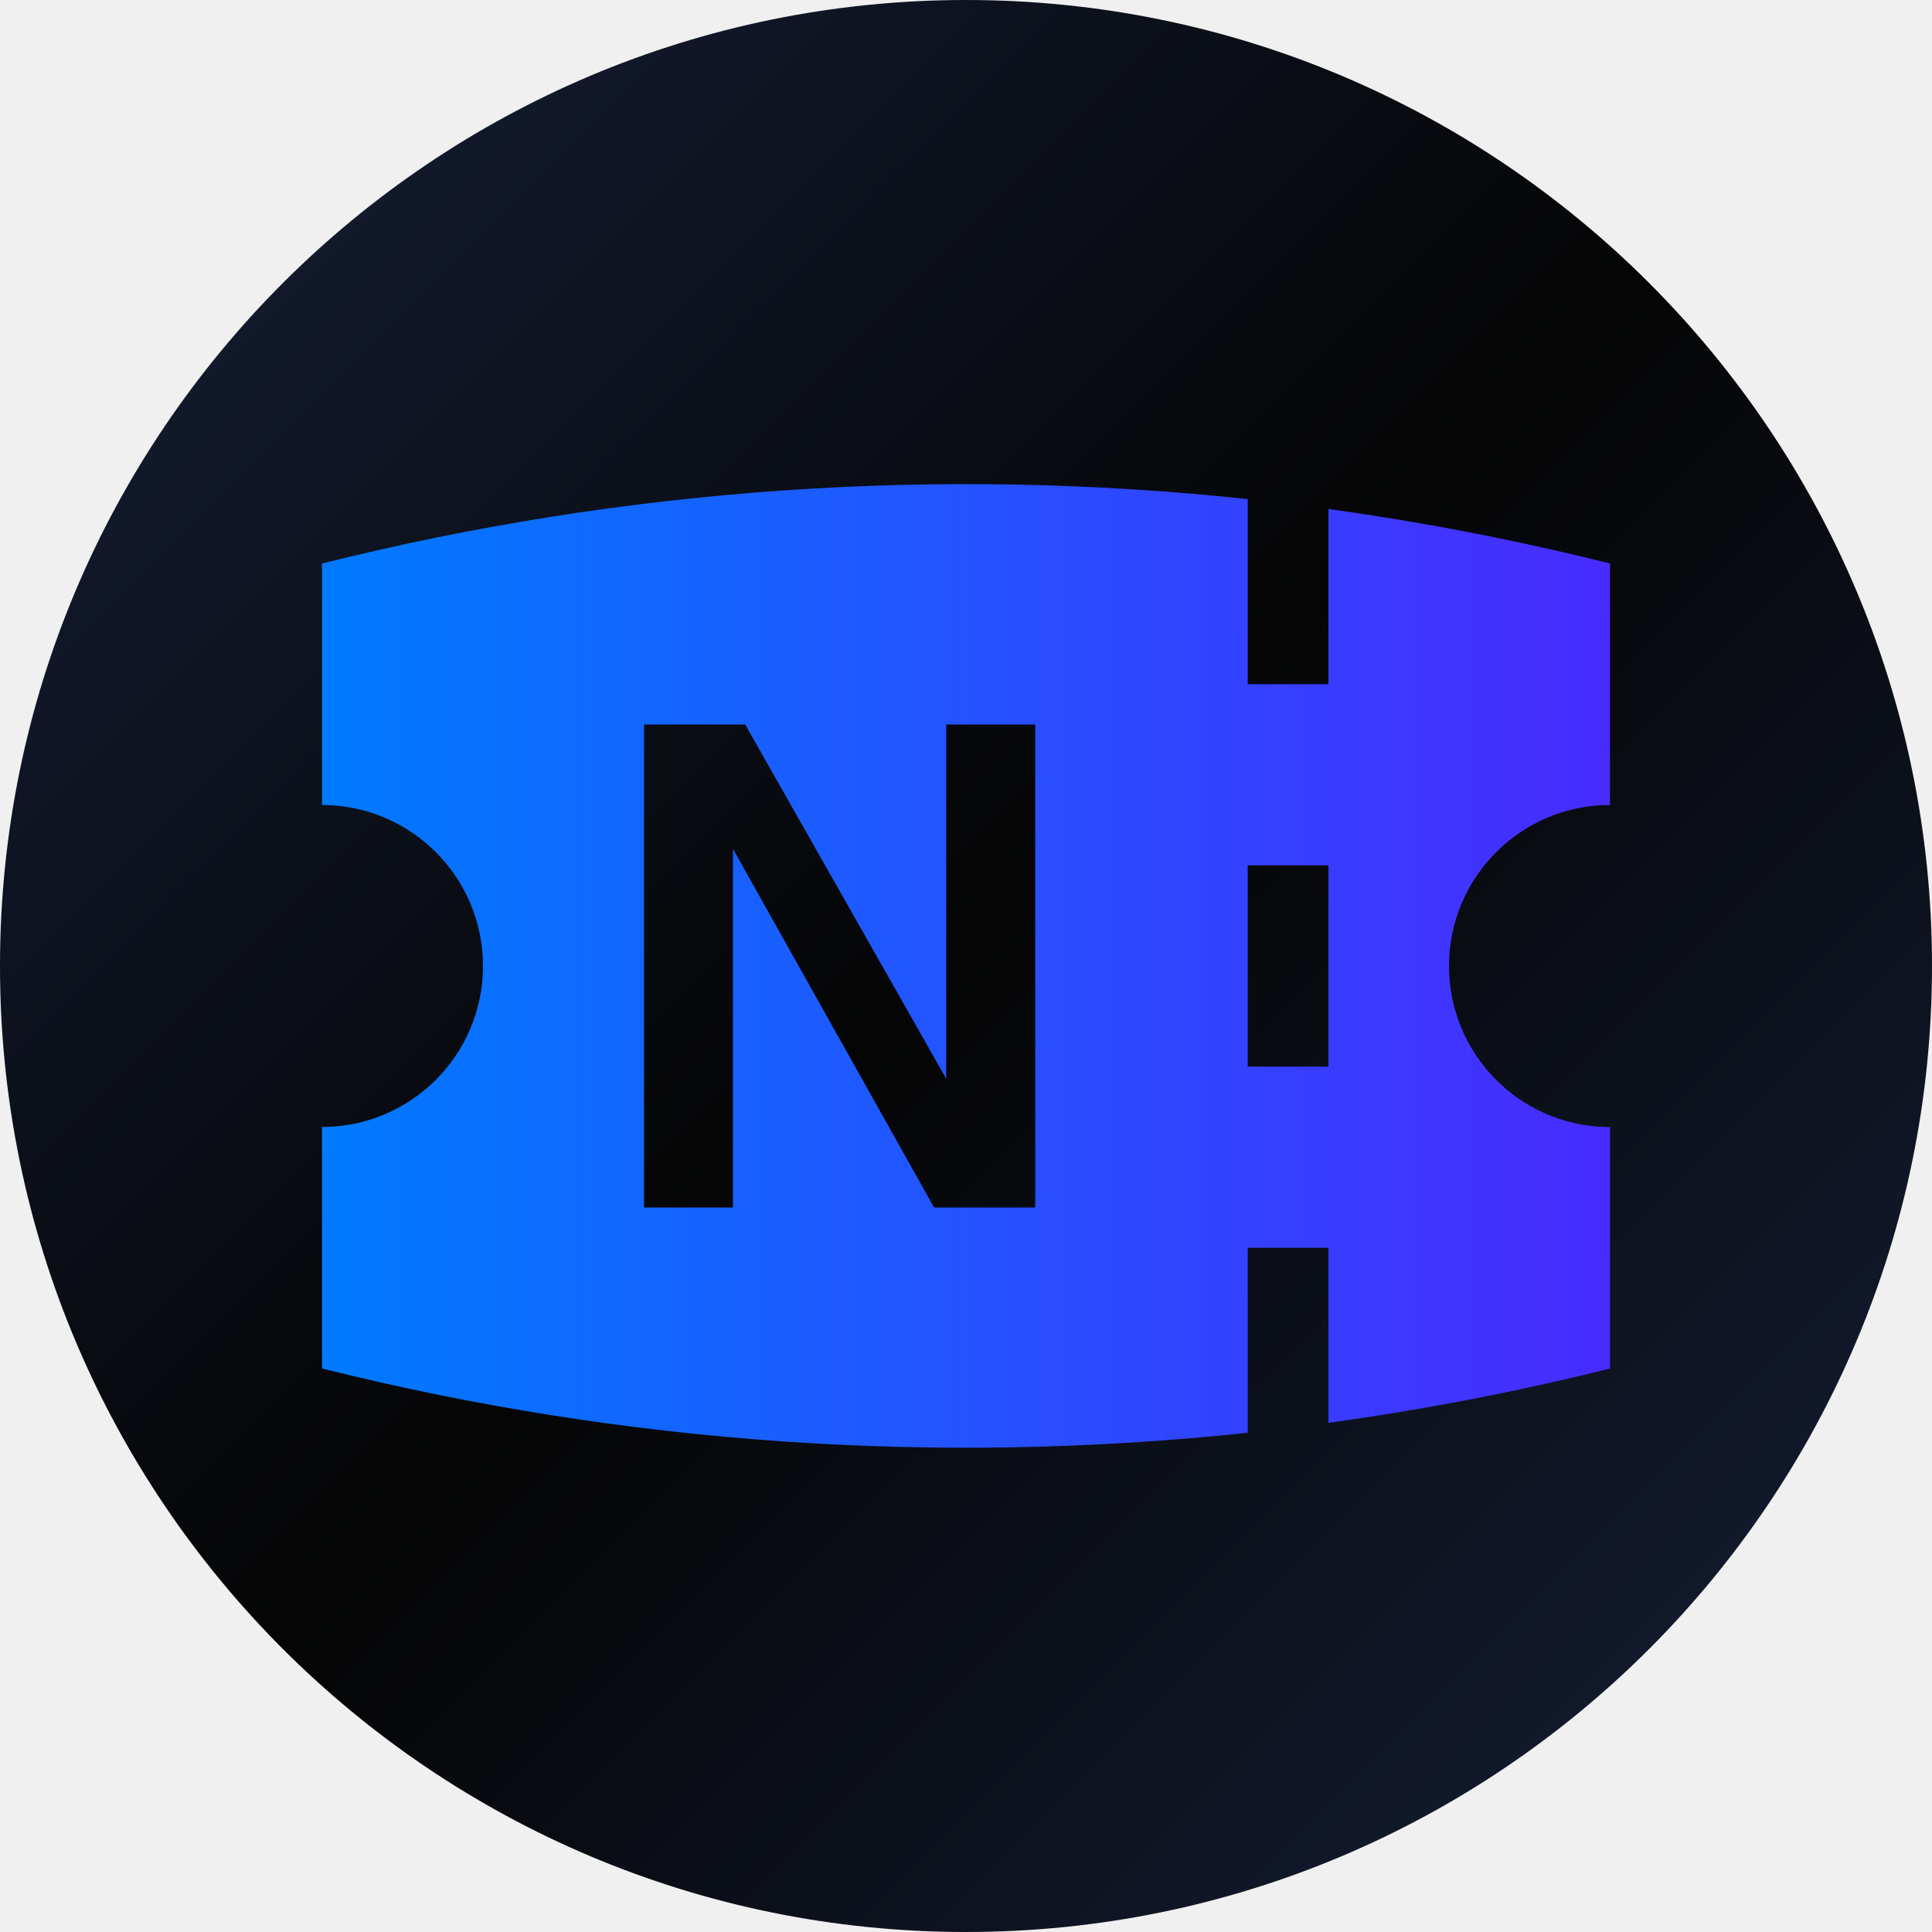
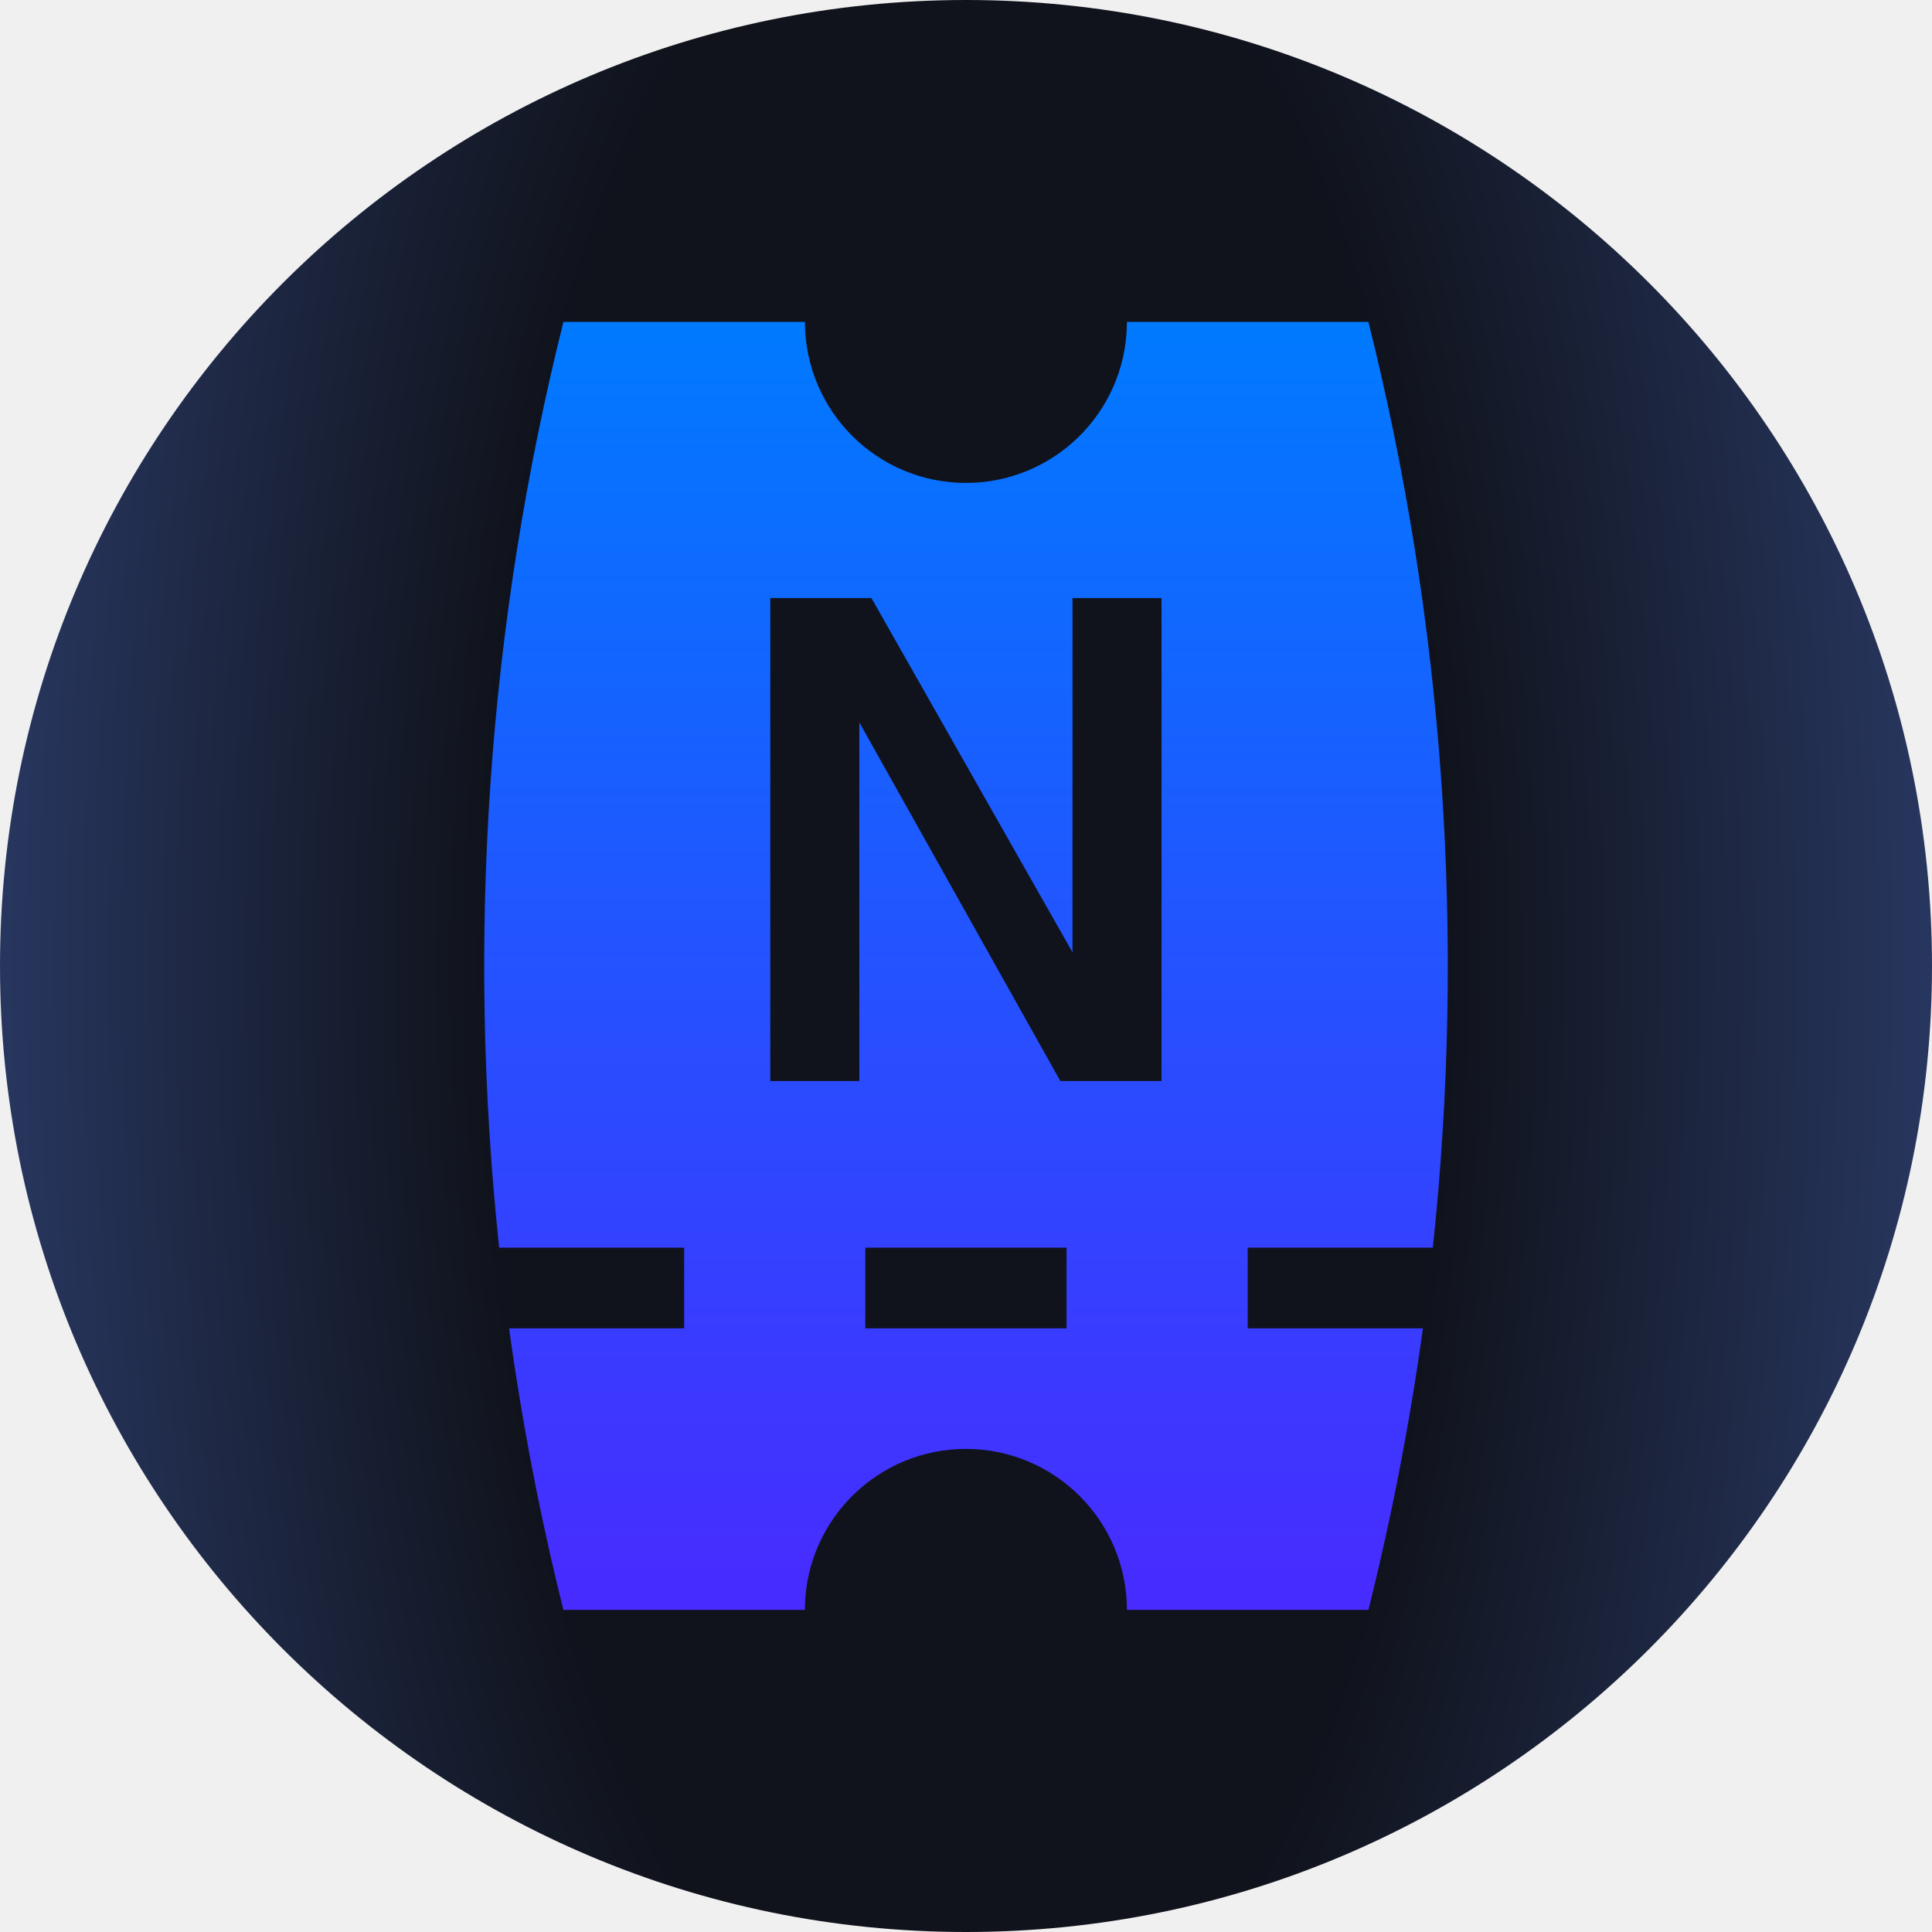
<svg xmlns="http://www.w3.org/2000/svg" width="24" height="24" viewBox="0 0 24 24" fill="none">
  <g clip-path="url(#clip0_5691_1570)">
-     <path d="M12.001 0C5.373 0 0 5.372 0 12C0 18.627 5.373 24 12 24C18.627 24 24 18.628 24 12C24 5.373 18.628 0 12.001 0Z" fill="url(#paint0_linear_5691_1570)" />
-     <path d="M4 7C7.768 6.058 11.661 5.79 15.5 6.2V8.5H16.502V6.323C17.676 6.485 18.844 6.711 20 7V10C18.896 10 18 10.896 18 12C18 13.087 18.868 13.973 19.948 14H20V17C18.844 17.289 17.676 17.513 16.502 17.675V15.5H15.5V17.798C11.661 18.207 7.768 17.942 4 17V14C5.104 14 6 13.104 6 12C6 10.913 5.132 10.028 4.052 10.001L4 10V7ZM8 15H9.105V10.545L11.604 15H12.86V9H11.754V13.401L9.257 9H8V15ZM15.5 13.25H16.502V10.75H15.5V13.25Z" fill="url(#paint1_linear_5691_1570)" />
+     <path d="M12.001 0C5.373 0 0 5.372 0 12C0 18.627 5.373 24 12 24C18.627 24 24 18.628 24 12C24 5.373 18.628 0 12.001 0Z" fill="url(#paint0_radial_5691_1570)" />
+     <path d="M16.999 3.999C17.941 7.767 18.209 11.661 17.799 15.499L15.499 15.499L15.499 16.501L17.676 16.501C17.514 17.676 17.288 18.843 16.999 19.999L13.999 19.999C13.999 18.895 13.104 18 11.999 17.999C10.912 17.999 10.027 18.867 9.999 19.948L9.999 19.999L6.999 19.999C6.71 18.843 6.486 17.675 6.324 16.501L8.499 16.501L8.499 15.499L6.201 15.499C5.792 11.661 6.057 7.767 6.999 3.999L9.999 3.999C9.999 5.104 10.895 5.999 11.999 5.999C13.086 5.999 13.971 5.132 13.998 4.051L13.999 3.999L16.999 3.999ZM13.323 7.429L13.323 11.83L10.825 7.429L9.569 7.429L9.569 13.429L10.675 13.429L10.675 8.974L13.172 13.429L14.429 13.429L14.429 7.429L13.323 7.429ZM10.749 15.499L10.749 16.501L13.249 16.501L13.249 15.499L10.749 15.499Z" fill="url(#paint1_linear_5691_1570)" />
  </g>
  <defs>
-     <linearGradient id="paint0_linear_5691_1570" x1="4.88585e-07" y1="-4.65399e-07" x2="24" y2="24" gradientUnits="userSpaceOnUse">
-       <stop stop-color="#17213B" />
-       <stop offset="0.495" stop-color="#050505" />
-       <stop offset="1" stop-color="#17213B" />
-     </linearGradient>
-     <linearGradient id="paint1_linear_5691_1570" x1="20" y1="12" x2="4" y2="12" gradientUnits="userSpaceOnUse">
+     <radialGradient id="paint0_radial_5691_1570" cx="0" cy="0" r="1" gradientUnits="userSpaceOnUse" gradientTransform="translate(12.0002 12) scale(12 28.539)">
+       <stop offset="0.495" stop-color="#10131C" />
+       <stop offset="1" stop-color="#283760" />
+     </radialGradient>
+     <linearGradient id="paint1_linear_5691_1570" x1="11.999" y1="19.999" x2="11.999" y2="3.999" gradientUnits="userSpaceOnUse">
      <stop stop-color="#482BFF" />
      <stop offset="1" stop-color="#007AFF" />
    </linearGradient>
    <clipPath id="clip0_5691_1570">
      <rect width="24" height="24" fill="white" />
    </clipPath>
  </defs>
</svg>
